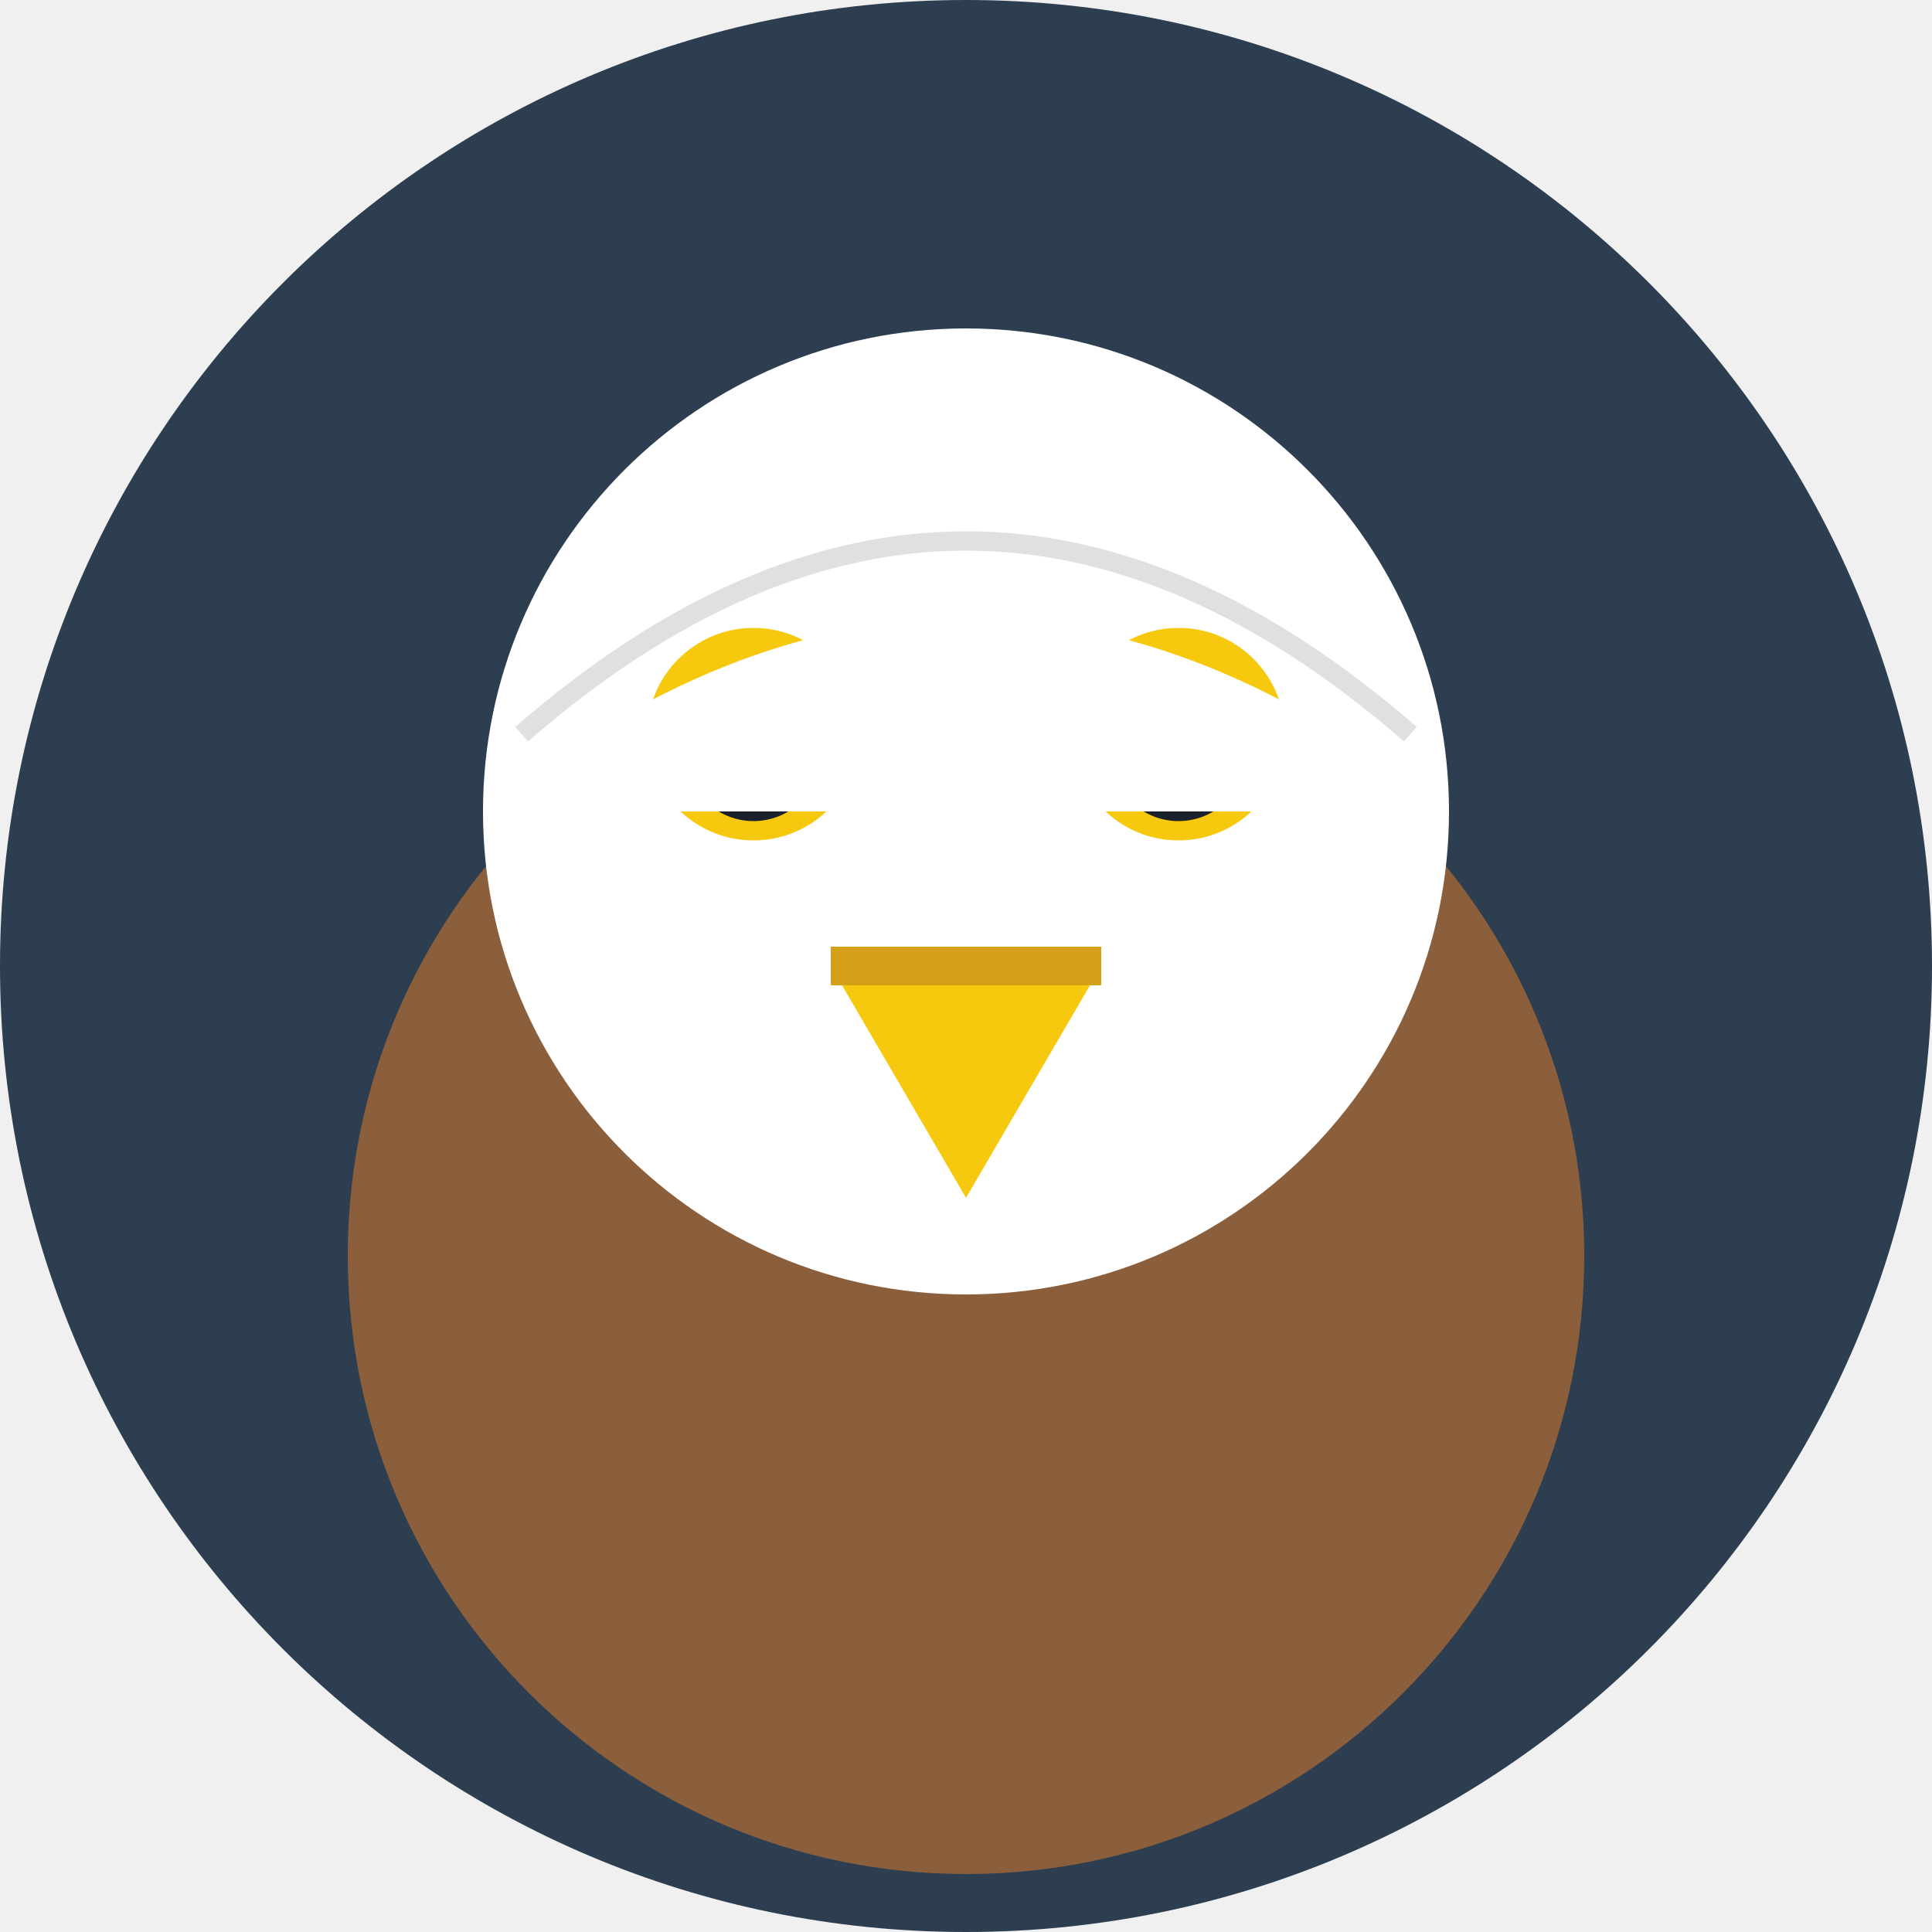
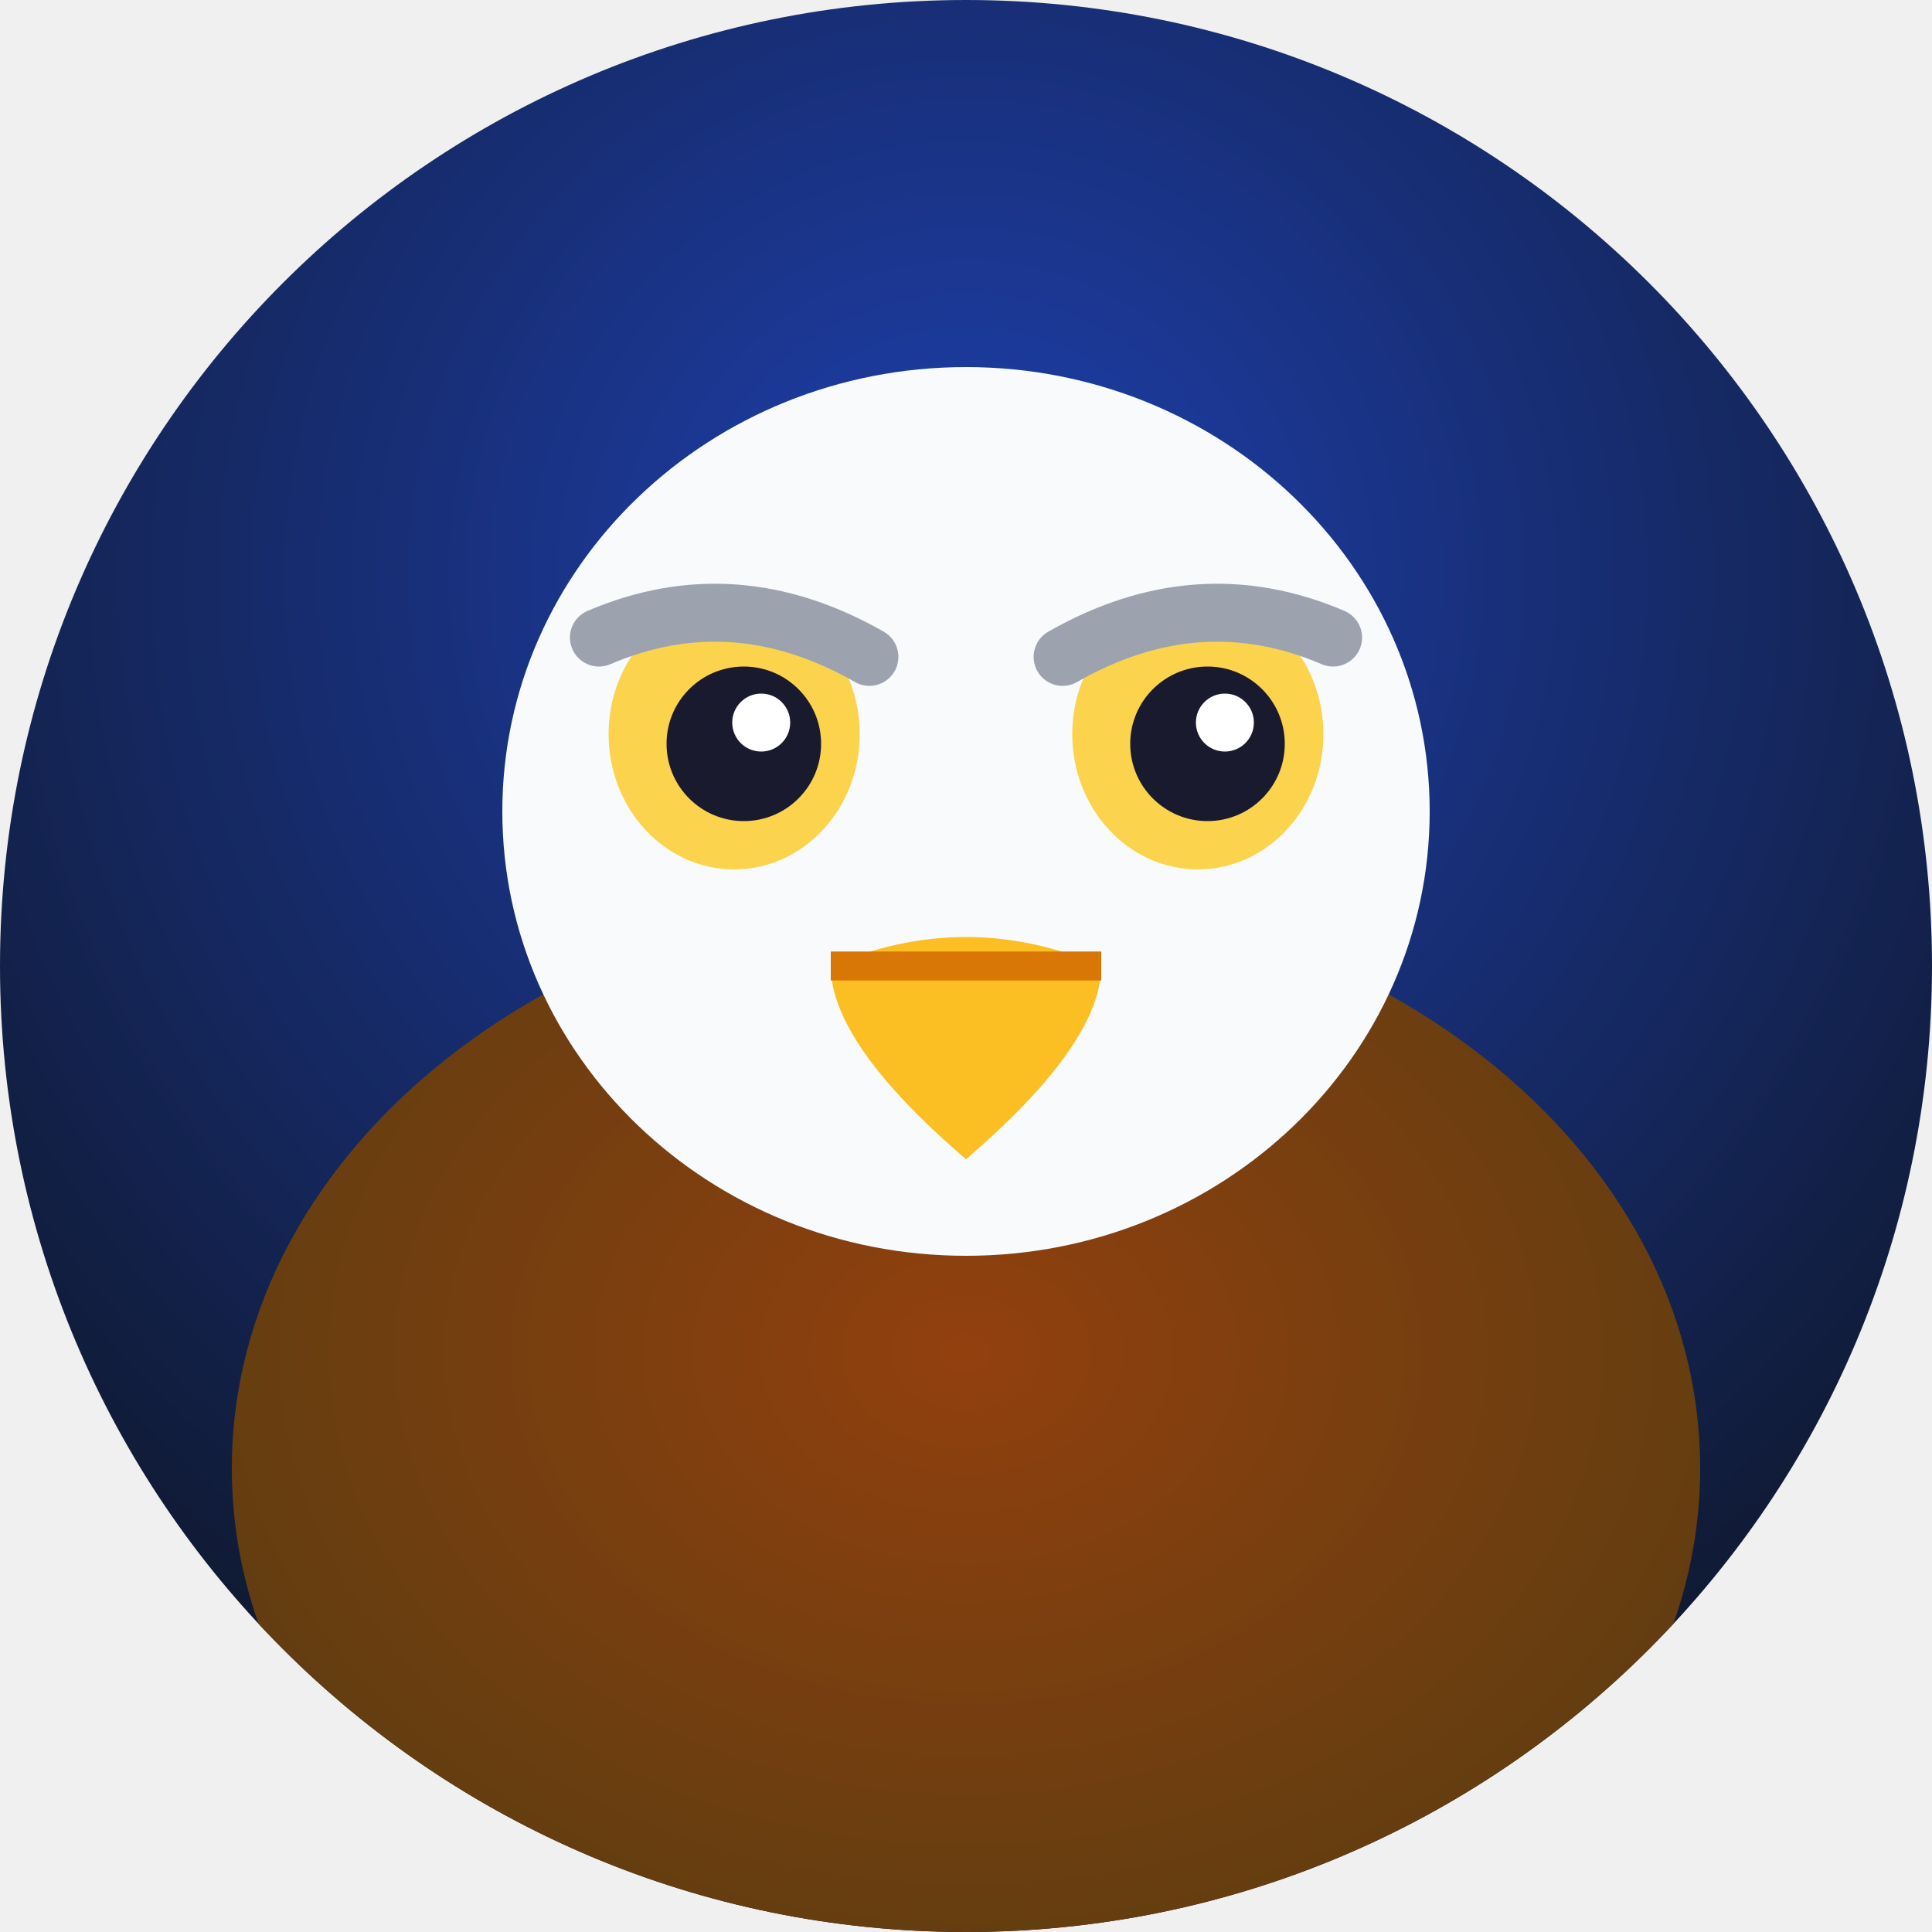
<svg xmlns="http://www.w3.org/2000/svg" viewBox="0 0 100 100">
-   <circle cx="50" cy="50" r="50" fill="#2c3e50" />
-   <circle cx="50" cy="65" r="32" fill="#8b5e3c" />
-   <circle cx="50" cy="42" r="25" fill="#fff" />
-   <circle cx="39" cy="38" r="5.5" fill="#f6c90e" />
-   <circle cx="61" cy="38" r="5.5" fill="#f6c90e" />
-   <circle cx="39" cy="39" r="3.5" fill="#1a202c" />
-   <circle cx="61" cy="39" r="3.5" fill="#1a202c" />
-   <circle cx="39.8" cy="38.3" r="1.5" fill="#fff" />
-   <circle cx="61.8" cy="38.3" r="1.5" fill="#fff" />
-   <polygon points="43,50 57,50 50,62" fill="#f6c90e" />
-   <line x1="43" y1="50" x2="57" y2="50" stroke="#d4a017" stroke-width="2" />
-   <path d="M25,42 Q50,22 75,42" fill="#fff" />
-   <path d="M27,38 Q50,18 73,38" stroke="#e0e0e0" stroke-width="1" fill="none" />
+   <defs>
+     <clipPath id="c">
+       <circle cx="50" cy="50" r="50" />
+     </clipPath>
+     <radialGradient id="bg" cx="50%" cy="30%" r="70%">
+       <stop offset="0%" stop-color="#1E40AF" />
+       <stop offset="100%" stop-color="#0F172A" />
+     </radialGradient>
+     <radialGradient id="body" cx="50%" cy="40%" r="60%">
+       <stop offset="0%" stop-color="#92400E" />
+       <stop offset="100%" stop-color="#5C3D11" />
+     </radialGradient>
+   </defs>
+   <g clip-path="url(#c)">
+     <circle cx="50" cy="50" r="50" fill="url(#bg)" />
+     <ellipse cx="50" cy="76" rx="38" ry="30" fill="url(#body)" />
+     <ellipse cx="50" cy="42" rx="24" ry="23" fill="#F8FAFC" />
+     <ellipse cx="38" cy="38" rx="6.5" ry="7" fill="#FCD34D" />
+     <ellipse cx="62" cy="38" rx="6.5" ry="7" fill="#FCD34D" />
+     <circle cx="38.5" cy="38.5" r="4" fill="#1A1A2E" />
+     <circle cx="62.5" cy="38.5" r="4" fill="#1A1A2E" />
+     <circle cx="39.4" cy="37.4" r="1.5" fill="#fff" />
+     <circle cx="63.4" cy="37.4" r="1.5" fill="#fff" />
+     <path d="M31 33 Q38 30 45 34" stroke="#9CA3AF" stroke-width="3" fill="none" stroke-linecap="round" />
+     <path d="M55 34 Q62 30 69 33" stroke="#9CA3AF" stroke-width="3" fill="none" stroke-linecap="round" />
+     <path d="M43 50 Q50 47 57 50 Q57 54 50 60 Q43 54 43 50Z" fill="#FBBF24" />
+     <line x1="43" y1="50" x2="57" y2="50" stroke="#D97706" stroke-width="1.5" />
+   </g>
</svg>
